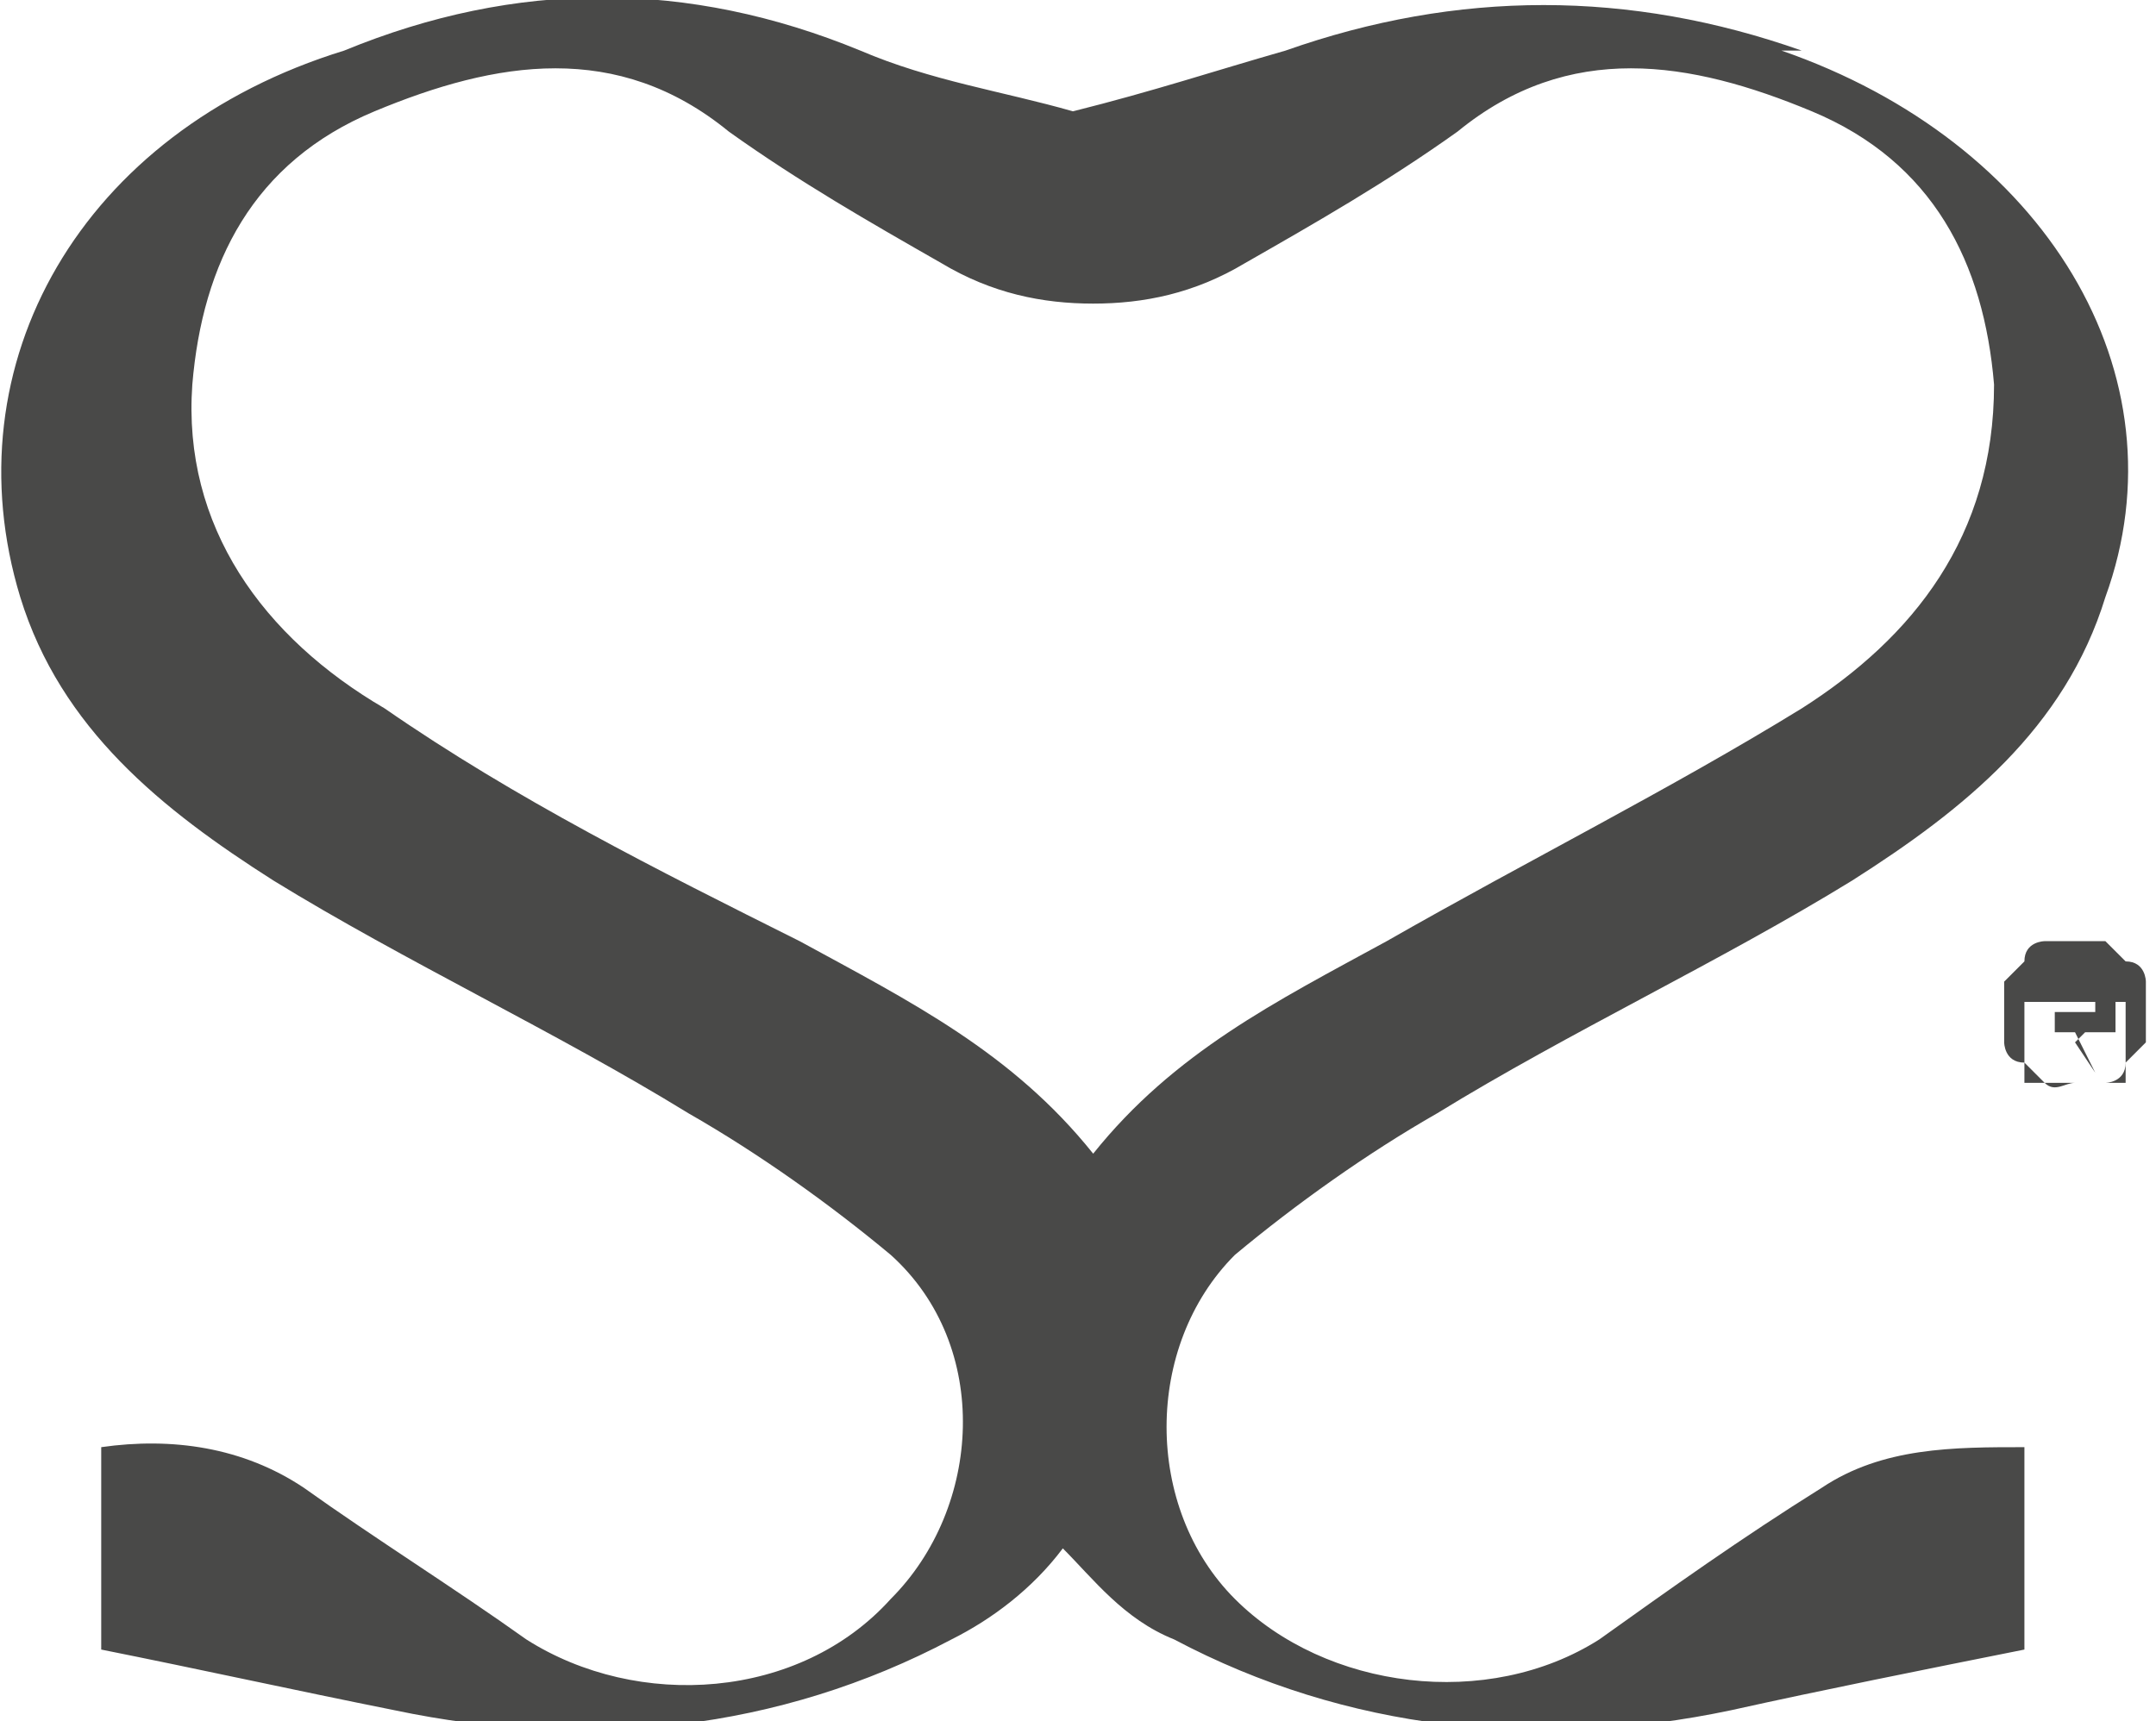
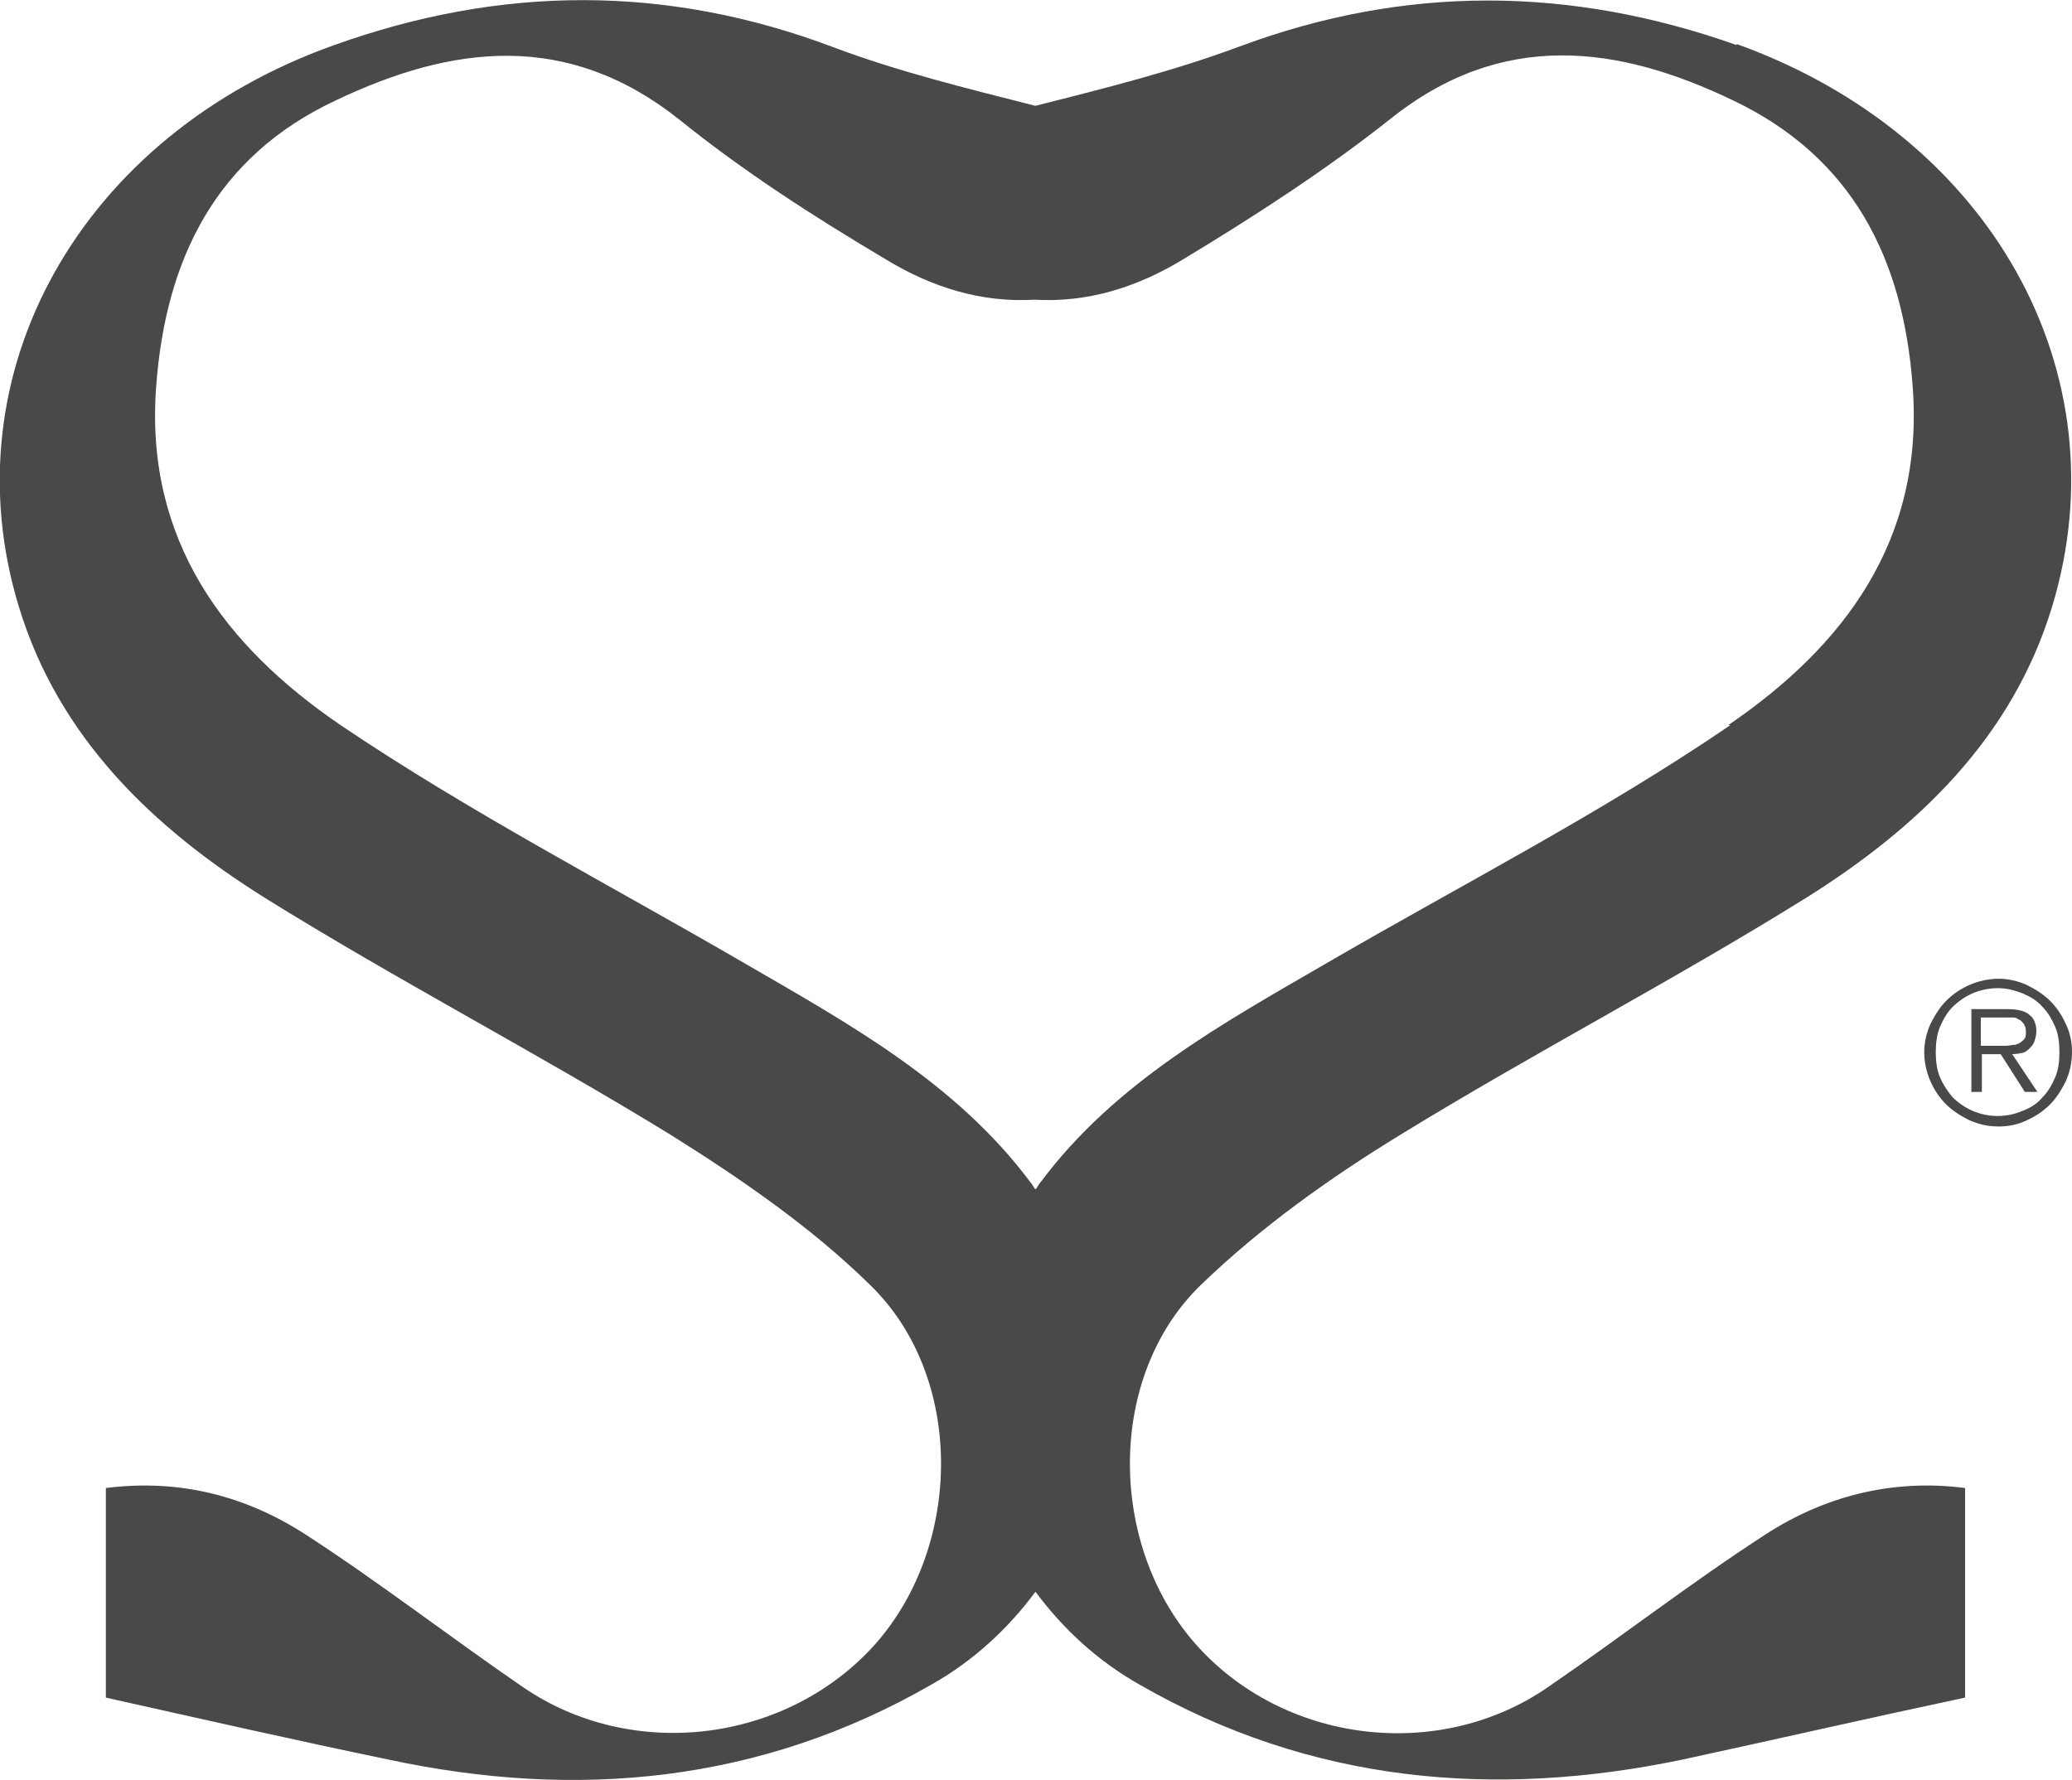
- <svg xmlns="http://www.w3.org/2000/svg" id="Laag_1" data-name="Laag 1" version="1.1" viewBox="0 0 21.3 17">
+ <svg xmlns="http://www.w3.org/2000/svg" id="Laag_1" data-name="Laag 1" viewBox="0 0 19.77 16.98">
  <defs>
    <style>
      .cls-1 {
        fill: #494948;
        stroke-width: 0px;
      }
    </style>
  </defs>
-   <path class="cls-1" d="M17.8,7c-1.3.8-2.7,1.5-4.1,2.3-1.1.6-2.1,1.1-2.9,2.1h0q0,0,0,0c-.8-1-1.8-1.5-2.9-2.1-1.4-.7-2.8-1.4-4.1-2.3-1.2-.7-2-1.8-1.9-3.2.1-1.2.6-2.2,1.8-2.7,1.2-.5,2.4-.7,3.5.2.7.5,1.4.9,2.1,1.3.5.3,1,.4,1.5.4s1-.1,1.5-.4c.7-.4,1.4-.8,2.1-1.3,1.1-.9,2.3-.7,3.5-.2s1.7,1.5,1.8,2.7c0,1.5-.8,2.5-1.9,3.2M17.8.5c-1.7-.6-3.4-.6-5.1,0-.7.2-1.3.4-2.1.6-.7-.2-1.4-.3-2.1-.6C6.8-.2,5.1-.2,3.4.5.8,1.3-.5,3.6.2,5.9c.4,1.3,1.4,2.1,2.5,2.8,1.3.8,2.8,1.5,4.1,2.3.7.4,1.4.9,2,1.4,1,.9.9,2.5,0,3.4-.9,1-2.5,1.1-3.6.4-.7-.5-1.5-1-2.2-1.5-.6-.4-1.3-.5-2-.4v2c1,.2,1.9.4,2.9.6,1.9.4,3.8.2,5.5-.7.4-.2.8-.5,1.1-.9.3.3.6.7,1.1.9,1.7.9,3.6,1.1,5.5.7.9-.2,1.9-.4,2.9-.6v-2c-.7,0-1.4,0-2,.4-.8.5-1.5,1-2.2,1.5-1.1.7-2.7.5-3.6-.4-.9-.9-.9-2.5,0-3.4.6-.5,1.3-1,2-1.4,1.3-.8,2.8-1.5,4.1-2.3,1.1-.7,2.1-1.5,2.5-2.8.8-2.2-.6-4.5-3.2-5.4" />
-   <path class="cls-1" d="M20.3,10.1v-.3h.4v.2h-.4ZM20.6,10.2h.3v-.2q0,0,0-.2s0,0-.2,0h-.4v.8h0v-.4h.2l.2.4h0l-.2-.3ZM20.2,10.7c0,0,0,0-.2,0q0,0,0-.2v-.4c0,0,0,0,0-.2q0,0,.2,0h.6c0,0,0,0,.2,0q0,0,0,.2v.4s0,0,0,.2c0,0-.2,0-.3,0h-.3c0,0-.1,0-.2,0M20.8,10.7c0,0,.2,0,.2-.2l.2-.2c0,0,0-.2,0-.3s0-.2,0-.3c0,0,0-.2-.2-.2l-.2-.2c0,0-.2,0-.3,0s-.2,0-.3,0c0,0-.2,0-.2.2l-.2.2c0,0,0,.2,0,.3s0,.2,0,.3c0,0,0,.2.2.2l.2.2c.1.1.2,0,.3,0,.1,0,.2,0,.3,0" />
+   <path class="cls-1" d="M16.51,6.92c-1.23.84-2.56,1.52-3.85,2.27-1,.58-2.02,1.14-2.73,2.09-.02.02-.03.05-.05.07-.02-.02-.03-.05-.05-.07-.71-.95-1.73-1.51-2.73-2.09-1.29-.75-2.62-1.44-3.85-2.27-1.1-.75-1.87-1.76-1.76-3.23.09-1.23.58-2.2,1.71-2.73,1.11-.53,2.21-.67,3.28.18.62.5,1.29.93,1.98,1.34.43.26.9.41,1.41.38.51.03.98-.12,1.41-.38.68-.41,1.36-.85,1.98-1.34,1.07-.86,2.18-.71,3.28-.18,1.13.54,1.62,1.5,1.71,2.73.11,1.47-.66,2.48-1.76,3.23M16.57.43c-1.58-.56-3.16-.58-4.76.02-.62.23-1.26.39-1.93.56-.67-.17-1.32-.33-1.93-.56-1.59-.6-3.17-.59-4.76-.02C.77,1.29-.5,3.56.18,5.79c.38,1.25,1.28,2.11,2.35,2.78,1.27.79,2.6,1.48,3.87,2.26.67.42,1.34.88,1.9,1.43.9.87.89,2.47.06,3.42-.84.95-2.32,1.14-3.37.42-.7-.48-1.37-1-2.08-1.46-.56-.36-1.19-.53-1.9-.44v2c.94.21,1.82.41,2.69.59,1.81.39,3.56.22,5.18-.71.41-.23.74-.54,1-.89.26.35.59.66,1,.89,1.62.93,3.37,1.09,5.18.71.88-.19,1.75-.39,2.69-.59v-2c-.7-.09-1.34.08-1.9.44-.71.46-1.38.98-2.08,1.46-1.04.72-2.53.54-3.37-.42-.83-.95-.84-2.55.06-3.42.57-.55,1.23-1.02,1.9-1.43,1.27-.78,2.6-1.47,3.87-2.26,1.07-.67,1.97-1.53,2.35-2.78.68-2.24-.59-4.5-3.01-5.37" />
+   <path class="cls-1" d="M18.9,9.99v-.28h.23s.05,0,.07,0c.02,0,.04,0,.06.02.02,0,.03.02.05.04.01.02.02.04.02.07,0,.04,0,.07-.03.09-.02.02-.04.03-.07.04-.03,0-.06.01-.09.01h-.24ZM19.18,10.06s.07,0,.1-.01c.03,0,.06-.02.08-.04.02-.02.04-.04.05-.07.01-.03.02-.06.02-.1,0-.06-.02-.12-.06-.15-.04-.04-.11-.06-.22-.06h-.34v.79h.1v-.36h.18l.23.36h.12l-.24-.36ZM18.82,10.6c-.07-.03-.14-.08-.19-.13-.05-.06-.09-.12-.12-.19-.03-.07-.04-.16-.04-.24s.01-.17.04-.24c.03-.07.07-.14.12-.19.05-.05.12-.1.19-.13.07-.03.15-.05.24-.05s.16.02.24.05c.07.03.14.07.19.13.05.05.09.12.12.19.03.07.04.15.04.24s-.01.17-.04.24c-.03.07-.07.14-.12.19-.05.06-.11.1-.19.13-.07.03-.15.05-.24.05s-.17-.02-.24-.05M19.34,10.69c.09-.04.16-.09.22-.15.06-.06.11-.14.15-.22.04-.09.06-.18.06-.28s-.02-.19-.06-.27c-.04-.09-.09-.16-.15-.22-.06-.06-.14-.11-.22-.15-.09-.04-.18-.06-.27-.06s-.19.02-.28.06c-.09.04-.16.09-.22.15-.06.06-.11.14-.15.22-.04.09-.06.18-.06.27s.02.19.06.28c.04.09.09.16.15.22.06.06.14.11.22.15.09.04.18.06.28.06s.19-.02.27-.06" />
</svg>
